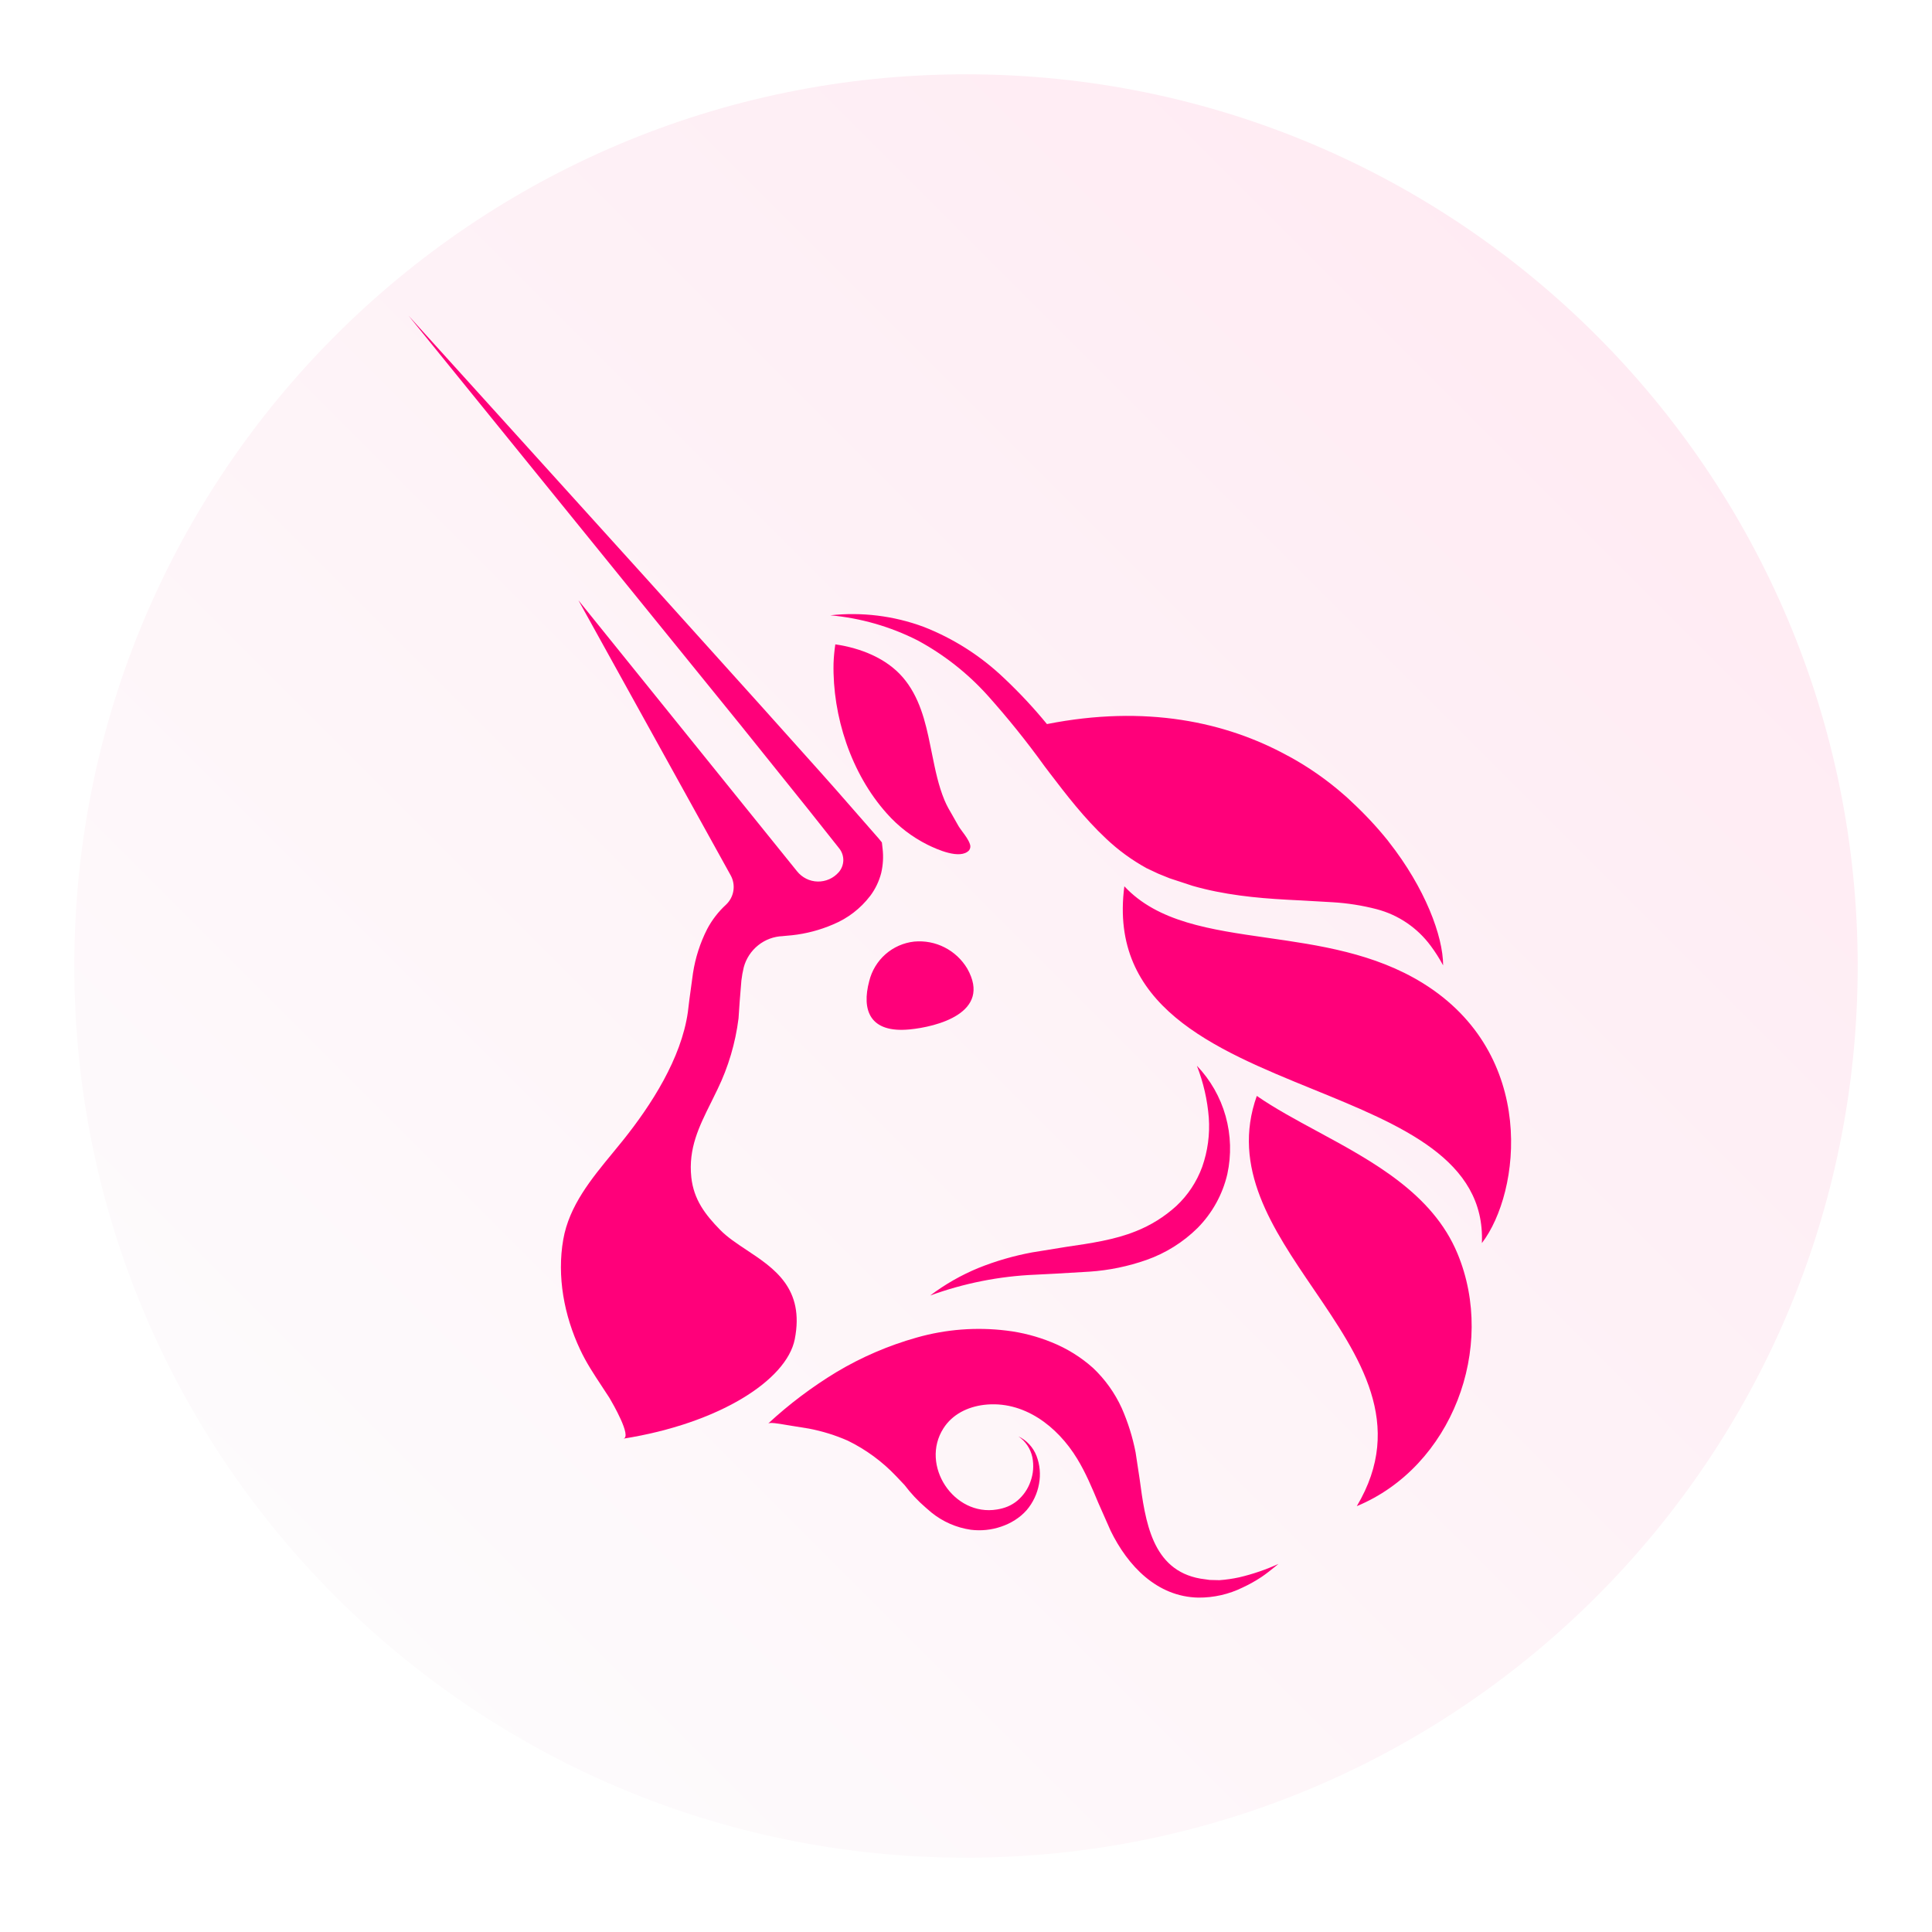
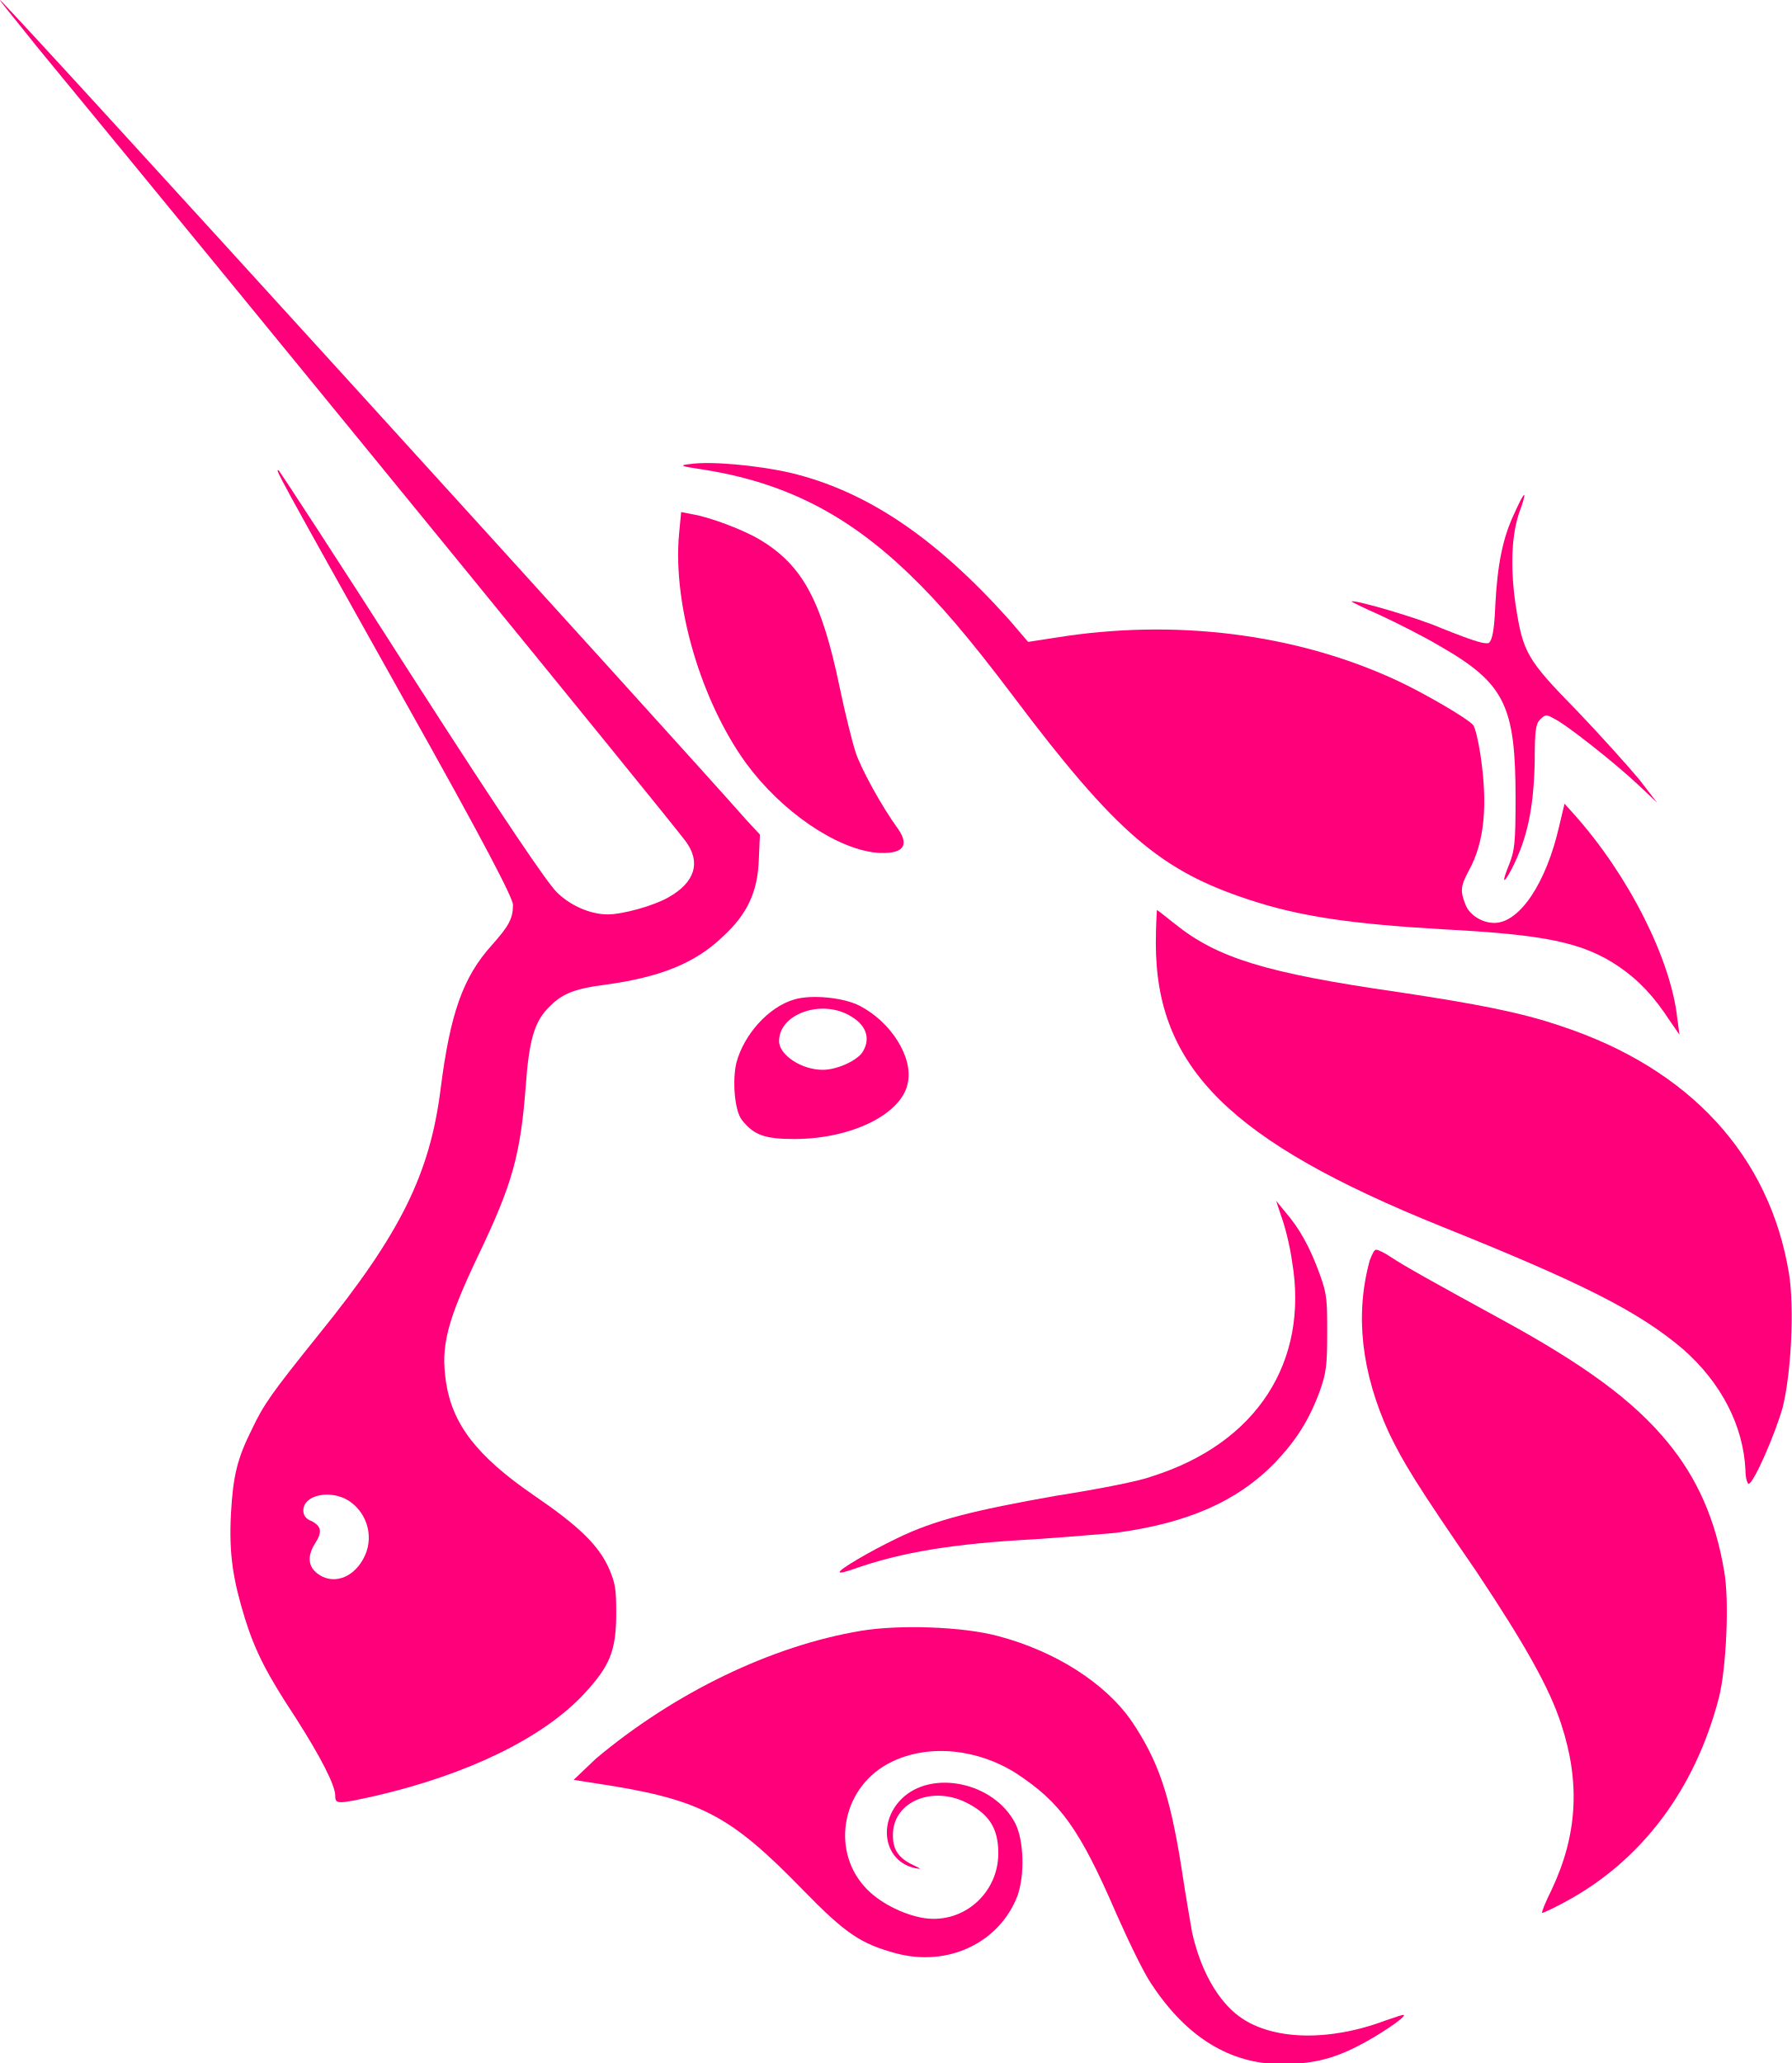
- <svg xmlns="http://www.w3.org/2000/svg" width="50" height="50" viewBox="0 0 50 50" fill="none">
-   <path d="M25 48.077C37.745 48.077 48.077 37.745 48.077 25C48.077 12.255 37.745 1.923 25 1.923C12.255 1.923 1.923 12.255 1.923 25C1.923 37.745 12.255 48.077 25 48.077Z" fill="url(#paint0_linear_36_591)" />
-   <path d="M22.518 23.19C22.652 23.012 22.749 22.81 22.805 22.595C22.854 22.386 22.866 22.171 22.841 21.959L22.823 21.802L22.741 21.701L21.634 20.436L21.231 19.982L19.714 18.289L16.673 14.912L10.576 8.173L19.163 18.761L20.915 20.943L21.724 21.963C21.792 22.051 21.827 22.159 21.825 22.269C21.821 22.38 21.781 22.486 21.709 22.57C21.641 22.648 21.557 22.711 21.463 22.753C21.368 22.795 21.266 22.816 21.162 22.814C21.059 22.812 20.957 22.787 20.865 22.741C20.772 22.694 20.691 22.629 20.626 22.547L14.97 15.536L18.908 22.65C18.977 22.773 19.002 22.915 18.98 23.053C18.958 23.192 18.89 23.319 18.787 23.415C18.591 23.595 18.427 23.807 18.302 24.043C18.119 24.403 17.995 24.789 17.934 25.188L17.842 25.863L17.801 26.199C17.63 27.392 16.857 28.596 16.12 29.515L15.854 29.841C15.303 30.51 14.731 31.205 14.578 32.074C14.409 33.034 14.6 34.048 15.013 34.925C15.169 35.261 15.369 35.563 15.57 35.868L15.57 35.868L15.574 35.874L15.778 36.186L15.781 36.192C15.84 36.292 16.368 37.197 16.128 37.233C18.598 36.843 20.355 35.725 20.568 34.661C20.827 33.347 20.039 32.825 19.325 32.352C19.07 32.183 18.824 32.02 18.638 31.83C18.248 31.431 17.954 31.045 17.891 30.469C17.812 29.721 18.089 29.162 18.396 28.544L18.397 28.544L18.397 28.543L18.57 28.189C18.85 27.613 19.033 26.993 19.113 26.357L19.143 25.917L19.187 25.376C19.2 25.261 19.221 25.148 19.248 25.035C19.308 24.81 19.439 24.61 19.621 24.464C19.803 24.318 20.026 24.235 20.258 24.227L20.27 24.225L20.499 24.204C20.866 24.164 21.225 24.069 21.563 23.923C21.94 23.767 22.269 23.514 22.517 23.19L22.518 23.19ZM37.348 24.982L37.342 24.973C37.249 24.801 37.145 24.637 37.028 24.48C36.683 24.012 36.19 23.677 35.629 23.53C35.256 23.433 34.875 23.373 34.49 23.35L33.637 23.301L33.623 23.301L33.301 23.284C32.496 23.24 31.672 23.157 30.866 22.926L30.27 22.73L29.976 22.611L29.674 22.469C29.295 22.26 28.944 22.005 28.63 21.708C28.059 21.174 27.6 20.574 27.15 19.985V19.984L27.035 19.833C26.575 19.194 26.081 18.58 25.555 17.993C25.037 17.419 24.424 16.938 23.743 16.571C23.039 16.215 22.273 15.995 21.488 15.924C22.302 15.835 23.127 15.936 23.897 16.22C24.674 16.522 25.384 16.976 25.988 17.553C26.382 17.925 26.752 18.32 27.095 18.739C29.651 18.234 31.725 18.683 33.318 19.554L33.354 19.572C33.862 19.849 34.337 20.18 34.772 20.561C34.841 20.62 34.908 20.681 34.973 20.744C35.312 21.058 35.628 21.395 35.918 21.755L35.94 21.785C36.882 22.982 37.346 24.227 37.348 24.981V24.982ZM23.544 26.641C24.227 26.575 25.684 26.218 25.032 25.066C24.892 24.832 24.689 24.642 24.447 24.519C24.204 24.395 23.932 24.343 23.66 24.368C23.385 24.398 23.126 24.512 22.918 24.694C22.71 24.877 22.562 25.12 22.496 25.389C22.294 26.143 22.508 26.742 23.544 26.641ZM33.993 28.195H33.993C36.263 29.121 38.442 30.009 38.351 32.171C39.358 30.857 39.791 27.285 36.828 25.447C35.572 24.668 34.135 24.462 32.796 24.27H32.796C31.32 24.058 29.963 23.864 29.098 22.937C28.695 26.035 31.403 27.14 33.993 28.195Z" fill="#FF007A" />
-   <path d="M34.855 20.632L34.978 20.744L34.836 20.616L34.776 20.561L34.855 20.632ZM21.618 16.676C22.27 16.771 22.935 17.032 23.364 17.529C23.794 18.027 23.951 18.674 24.075 19.29L24.124 19.529C24.205 19.928 24.286 20.329 24.442 20.706C24.501 20.849 24.578 20.981 24.656 21.113V21.114L24.777 21.327C24.814 21.399 24.865 21.467 24.916 21.536L24.917 21.537C24.989 21.634 25.062 21.733 25.1 21.841C25.111 21.867 25.115 21.896 25.112 21.925C25.109 21.954 25.098 21.981 25.081 22.005C24.853 22.258 24.239 21.977 24.007 21.863C23.607 21.664 23.249 21.389 22.952 21.054C22.022 20.017 21.543 18.526 21.572 17.168C21.578 17.003 21.594 16.839 21.618 16.676ZM34 33.367C32.934 31.801 31.861 30.226 32.526 28.362C32.99 28.683 33.532 28.976 34.089 29.277C35.527 30.055 37.075 30.892 37.718 32.438C38.737 34.88 37.571 37.96 35.114 38.979C36.378 36.858 35.193 35.119 34 33.367V33.367ZM24.073 33.528C24.457 33.238 24.877 32.998 25.322 32.815C25.772 32.634 26.24 32.499 26.717 32.411L27.6 32.268C28.237 32.175 28.848 32.085 29.388 31.867C29.778 31.714 30.136 31.491 30.445 31.209C30.744 30.93 30.972 30.583 31.113 30.198C31.256 29.791 31.314 29.36 31.284 28.929C31.248 28.467 31.144 28.013 30.975 27.581C31.326 27.948 31.582 28.396 31.719 28.885C31.856 29.375 31.871 29.89 31.763 30.387C31.64 30.913 31.374 31.394 30.995 31.778C30.62 32.149 30.168 32.432 29.671 32.607C29.196 32.774 28.701 32.876 28.2 32.91L27.299 32.963L26.79 32.989C25.862 33.028 24.946 33.21 24.073 33.528V33.528ZM32.999 40.545L33.038 40.513L33.07 40.487L33.089 40.473C32.762 40.622 32.421 40.739 32.071 40.821C31.902 40.858 31.732 40.883 31.559 40.895L31.308 40.889L31.067 40.855C29.809 40.634 29.64 39.369 29.493 38.272L29.389 37.587C29.312 37.193 29.192 36.81 29.031 36.443C28.852 36.051 28.6 35.698 28.288 35.403C27.973 35.121 27.611 34.897 27.218 34.739C26.845 34.587 26.452 34.484 26.051 34.436C25.272 34.34 24.482 34.401 23.727 34.615C22.998 34.82 22.3 35.12 21.65 35.508C21.016 35.892 20.422 36.339 19.878 36.843C19.92 36.803 20.16 36.845 20.307 36.87H20.307L20.409 36.887L20.935 36.972C21.281 37.038 21.619 37.143 21.942 37.285C22.41 37.514 22.833 37.824 23.192 38.203L23.41 38.433C23.572 38.647 23.755 38.843 23.958 39.017L24.109 39.147C24.402 39.383 24.753 39.536 25.125 39.59C25.39 39.623 25.66 39.595 25.913 39.508C26.037 39.466 26.156 39.41 26.267 39.339C26.38 39.268 26.482 39.181 26.57 39.082C26.735 38.888 26.846 38.652 26.89 38.4C26.935 38.158 26.913 37.909 26.825 37.679C26.739 37.456 26.571 37.275 26.356 37.173C26.541 37.299 26.671 37.493 26.717 37.712C26.759 37.923 26.743 38.141 26.669 38.342C26.603 38.535 26.484 38.706 26.328 38.838C26.253 38.9 26.17 38.95 26.081 38.988C25.992 39.025 25.899 39.05 25.804 39.065C24.683 39.254 23.805 37.919 24.416 36.965C24.649 36.6 25.042 36.411 25.46 36.358C26.487 36.233 27.364 36.909 27.876 37.75C28.097 38.111 28.26 38.502 28.424 38.894L28.745 39.62C29.188 40.525 29.944 41.326 31.015 41.346C31.411 41.349 31.802 41.26 32.157 41.086C32.328 41.007 32.492 40.915 32.649 40.811C32.772 40.728 32.886 40.636 32.999 40.545Z" fill="#FF007A" />
-   <defs>
-     <linearGradient id="paint0_linear_36_591" x1="48.077" y1="1.923" x2="1.923" y2="48.077" gradientUnits="userSpaceOnUse">
-       <stop stop-color="#FFE8F1" />
-       <stop offset="1" stop-color="#FDFEFE" />
-     </linearGradient>
-   </defs>
+ <svg xmlns="http://www.w3.org/2000/svg" version="1.1" id="Layer_1" x="0px" y="0px" viewBox="0 0 168.3 193.8" style="enable-background:new 0 0 168.3 193.8;" xml:space="preserve">
+   <style type="text/css">
+ 	.st0{fill:#FF007A;}
+ 	.st1{fill-rule:evenodd;clip-rule:evenodd;fill:#FF007A;}
+ </style>
+   <path class="st0" d="M66,44.1c-2.1-0.3-2.2-0.4-1.2-0.5c1.9-0.3,6.3,0.1,9.4,0.8c7.2,1.7,13.7,6.1,20.6,13.8l1.8,2.1l2.6-0.4  c11.1-1.8,22.5-0.4,32,4c2.6,1.2,6.7,3.6,7.2,4.2c0.2,0.2,0.5,1.5,0.7,2.8c0.7,4.7,0.4,8.2-1.1,10.9c-0.8,1.5-0.8,1.9-0.3,3.2  c0.4,1,1.6,1.7,2.7,1.7c2.4,0,4.9-3.8,6.1-9.1l0.5-2.1l0.9,1c5.1,5.7,9.1,13.6,9.7,19.2l0.2,1.5l-0.9-1.3c-1.5-2.3-2.9-3.8-4.8-5.1  c-3.4-2.3-7-3-16.5-3.5c-8.6-0.5-13.5-1.2-18.3-2.8c-8.2-2.7-12.4-6.2-22.1-19.1c-4.3-5.7-7-8.8-9.7-11.4  C79.6,48.3,73.7,45.3,66,44.1z" />
+   <path class="st0" d="M140.5,56.8c0.2-3.8,0.7-6.3,1.8-8.6c0.4-0.9,0.8-1.7,0.9-1.7c0.1,0-0.1,0.7-0.4,1.5c-0.8,2.2-0.9,5.3-0.4,8.8  c0.7,4.5,1,5.1,5.8,10c2.2,2.3,4.8,5.2,5.8,6.4l1.7,2.2l-1.7-1.6c-2.1-2-6.9-5.8-8-6.3c-0.7-0.4-0.8-0.4-1.3,0.1  c-0.4,0.4-0.5,1-0.5,3.9c-0.1,4.5-0.7,7.3-2.2,10.2c-0.8,1.5-0.9,1.2-0.2-0.5c0.5-1.3,0.6-1.9,0.6-6.2c0-8.7-1-10.8-7.1-14.3  c-1.5-0.9-4.1-2.2-5.6-2.9c-1.6-0.7-2.8-1.3-2.7-1.3c0.2-0.2,6.1,1.5,8.4,2.5c3.5,1.4,4.1,1.5,4.5,1.4  C140.2,60.1,140.4,59.3,140.5,56.8z" />
+   <path class="st0" d="M70.1,71.7c-4.2-5.8-6.9-14.8-6.3-21.5l0.2-2.1l1,0.2c1.8,0.3,4.9,1.5,6.4,2.4c4,2.4,5.8,5.7,7.5,13.9  c0.5,2.4,1.2,5.2,1.5,6.1c0.5,1.5,2.4,5,4,7.2c1.1,1.6,0.4,2.4-2.1,2.2C78.5,79.7,73.4,76.2,70.1,71.7z" />
+   <path class="st0" d="M135.4,115.2c-19.8-8-26.8-14.9-26.8-26.6c0-1.7,0.1-3.1,0.1-3.1c0.1,0,0.8,0.6,1.7,1.3c4,3.2,8.5,4.6,21,6.4  c7.3,1.1,11.5,1.9,15.3,3.2c12.1,4,19.6,12.2,21.4,23.3c0.5,3.2,0.2,9.3-0.6,12.5c-0.7,2.5-2.7,7.1-3.2,7.2c-0.1,0-0.3-0.5-0.3-1.3  c-0.2-4.2-2.3-8.2-5.8-11.3C154,123.2,148.6,120.5,135.4,115.2z" />
+   <path class="st0" d="M121.4,118.5c-0.2-1.5-0.7-3.4-1-4.2l-0.5-1.5l0.9,1.1c1.3,1.5,2.3,3.3,3.2,5.8c0.7,1.9,0.7,2.5,0.7,5.6  c0,3-0.1,3.7-0.7,5.4c-1,2.7-2.2,4.6-4.2,6.7c-3.6,3.7-8.3,5.7-15,6.6c-1.2,0.1-4.6,0.4-7.6,0.6c-7.5,0.4-12.5,1.2-17,2.8  c-0.6,0.2-1.2,0.4-1.3,0.3c-0.2-0.2,2.9-2,5.4-3.2c3.5-1.7,7.1-2.6,15-4c3.9-0.6,7.9-1.4,8.9-1.8C118.1,135.6,123,127.9,121.4,118.5  z" />
+   <path class="st0" d="M130.5,134.6c-2.6-5.7-3.2-11.1-1.8-16.2c0.2-0.5,0.4-1,0.6-1c0.2,0,0.8,0.3,1.4,0.7c1.2,0.8,3.7,2.2,10.1,5.7  c8.1,4.4,12.7,7.8,15.9,11.7c2.8,3.4,4.5,7.3,5.3,12.1c0.5,2.7,0.2,9.2-0.5,11.9c-2.2,8.5-7.2,15.3-14.5,19.2c-1.1,0.6-2,1-2.1,1  c-0.1,0,0.3-1,0.9-2.2c2.4-5.1,2.7-10,0.9-15.5c-1.1-3.4-3.4-7.5-8-14.4C133.2,139.6,131.9,137.5,130.5,134.6z" />
+   <path class="st0" d="M56,165.2c7.4-6.2,16.5-10.6,24.9-12c3.6-0.6,9.6-0.4,12.9,0.5c5.3,1.4,10.1,4.4,12.6,8.1  c2.4,3.6,3.5,6.7,4.6,13.6c0.4,2.7,0.9,5.5,1,6.1c0.8,3.6,2.4,6.4,4.4,7.9c3.1,2.3,8.5,2.4,13.8,0.4c0.9-0.3,1.7-0.6,1.7-0.5  c0.2,0.2-2.5,2-4.3,2.9c-2.5,1.3-4.5,1.7-7.2,1.7c-4.8,0-8.9-2.5-12.2-7.5c-0.7-1-2.1-3.9-3.3-6.6c-3.5-8.1-5.3-10.5-9.4-13.2  c-3.6-2.3-8.2-2.8-11.7-1.1c-4.6,2.2-5.8,8.1-2.6,11.7c1.3,1.5,3.7,2.7,5.7,3c3.7,0.5,6.9-2.4,6.9-6.1c0-2.4-0.9-3.8-3.3-4.9  c-3.2-1.4-6.7,0.2-6.6,3.3c0,1.3,0.6,2.1,1.9,2.7c0.8,0.4,0.8,0.4,0.2,0.3c-2.9-0.6-3.6-4.2-1.3-6.5c2.8-2.8,8.7-1.6,10.7,2.3  c0.8,1.6,0.9,4.8,0.2,6.8c-1.7,4.4-6.5,6.7-11.4,5.4c-3.3-0.9-4.7-1.8-8.7-5.9c-7-7.2-9.7-8.6-19.7-10.1l-1.9-0.3L56,165.2z" />
+   <path class="st1" d="M3.4,4.3c23.3,28.3,59.2,72.3,61,74.7c1.5,2,0.9,3.9-1.6,5.3c-1.4,0.8-4.3,1.6-5.7,1.6c-1.6,0-3.5-0.8-4.8-2.1  c-0.9-0.9-4.8-6.6-13.6-20.3c-6.7-10.5-12.4-19.2-12.5-19.3C25.8,44,25.8,44,38,65.8C45.7,79.5,48.2,84.4,48.2,85c0,1.3-0.4,2-2,3.8  c-2.7,3-3.9,6.4-4.8,13.5c-1,7.9-3.7,13.5-11.4,23c-4.5,5.6-5.2,6.6-6.3,8.9c-1.4,2.8-1.8,4.4-2,8c-0.2,3.8,0.2,6.2,1.3,9.8  c1,3.2,2.1,5.3,4.8,9.4c2.3,3.6,3.7,6.3,3.7,7.3c0,0.8,0.2,0.8,3.8,0c8.6-2,15.7-5.4,19.6-9.6c2.4-2.6,3-4,3-7.6  c0-2.3-0.1-2.8-0.7-4.2c-1-2.2-2.9-4-7-6.8c-5.4-3.7-7.7-6.7-8.3-10.7c-0.5-3.4,0.1-5.7,3.1-12c3.1-6.5,3.9-9.2,4.4-15.8  c0.3-4.2,0.8-5.9,2-7.2c1.3-1.4,2.4-1.9,5.5-2.3c5.1-0.7,8.4-2,11-4.5c2.3-2.1,3.3-4.2,3.4-7.3l0.1-2.3L70.1,77C65.4,71.6,0.3,0,0,0  C-0.1,0,1.5,1.9,3.4,4.3z M34.1,146.5c1.1-1.9,0.5-4.3-1.3-5.5c-1.7-1.1-4.3-0.6-4.3,0.9c0,0.4,0.2,0.8,0.8,1c0.9,0.5,1,1,0.3,2.1  c-0.7,1.1-0.7,2.1,0.2,2.8C31.2,148.9,33.1,148.3,34.1,146.5z" />
+   <path class="st1" d="M74.6,93.9c-2.4,0.7-4.7,3.3-5.4,5.9c-0.4,1.6-0.2,4.5,0.5,5.4c1.1,1.4,2.1,1.8,4.9,1.8  c5.5,0,10.2-2.4,10.7-5.3c0.5-2.4-1.6-5.7-4.5-7.2C79.3,93.7,76.2,93.4,74.6,93.9z M81,98.9c0.8-1.2,0.5-2.5-1-3.4  c-2.7-1.7-6.8-0.3-6.8,2.3c0,1.3,2.1,2.7,4.1,2.7C78.6,100.5,80.4,99.7,81,98.9z" />
</svg>
